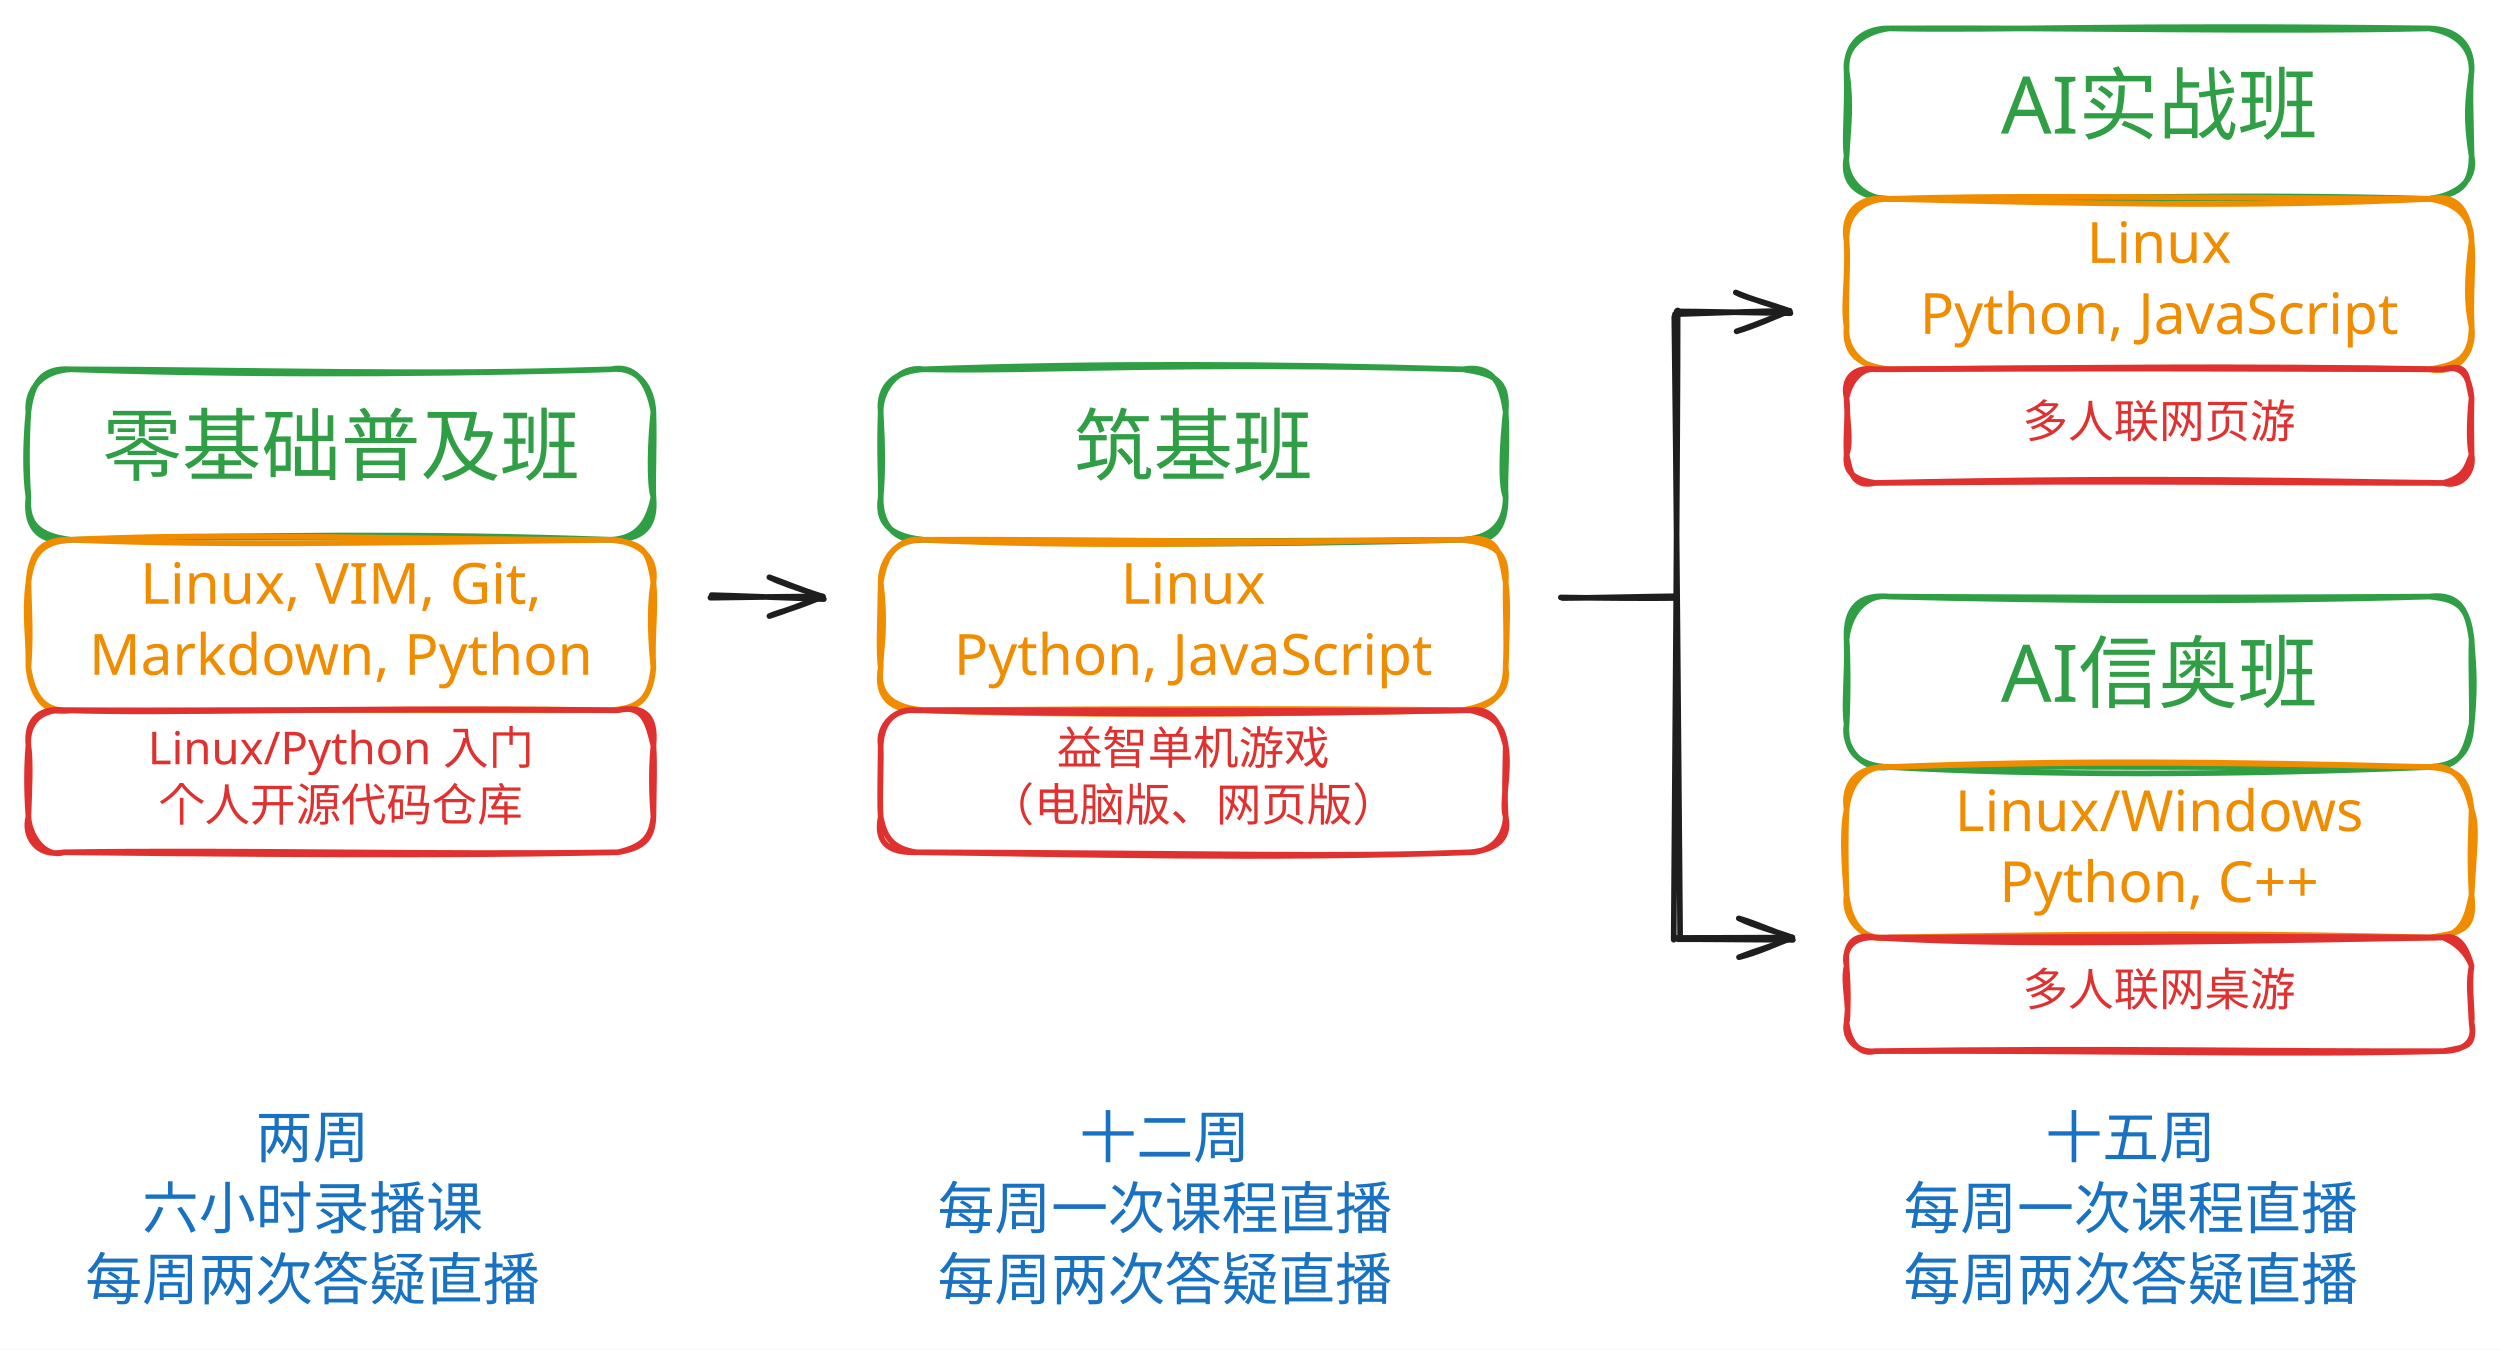
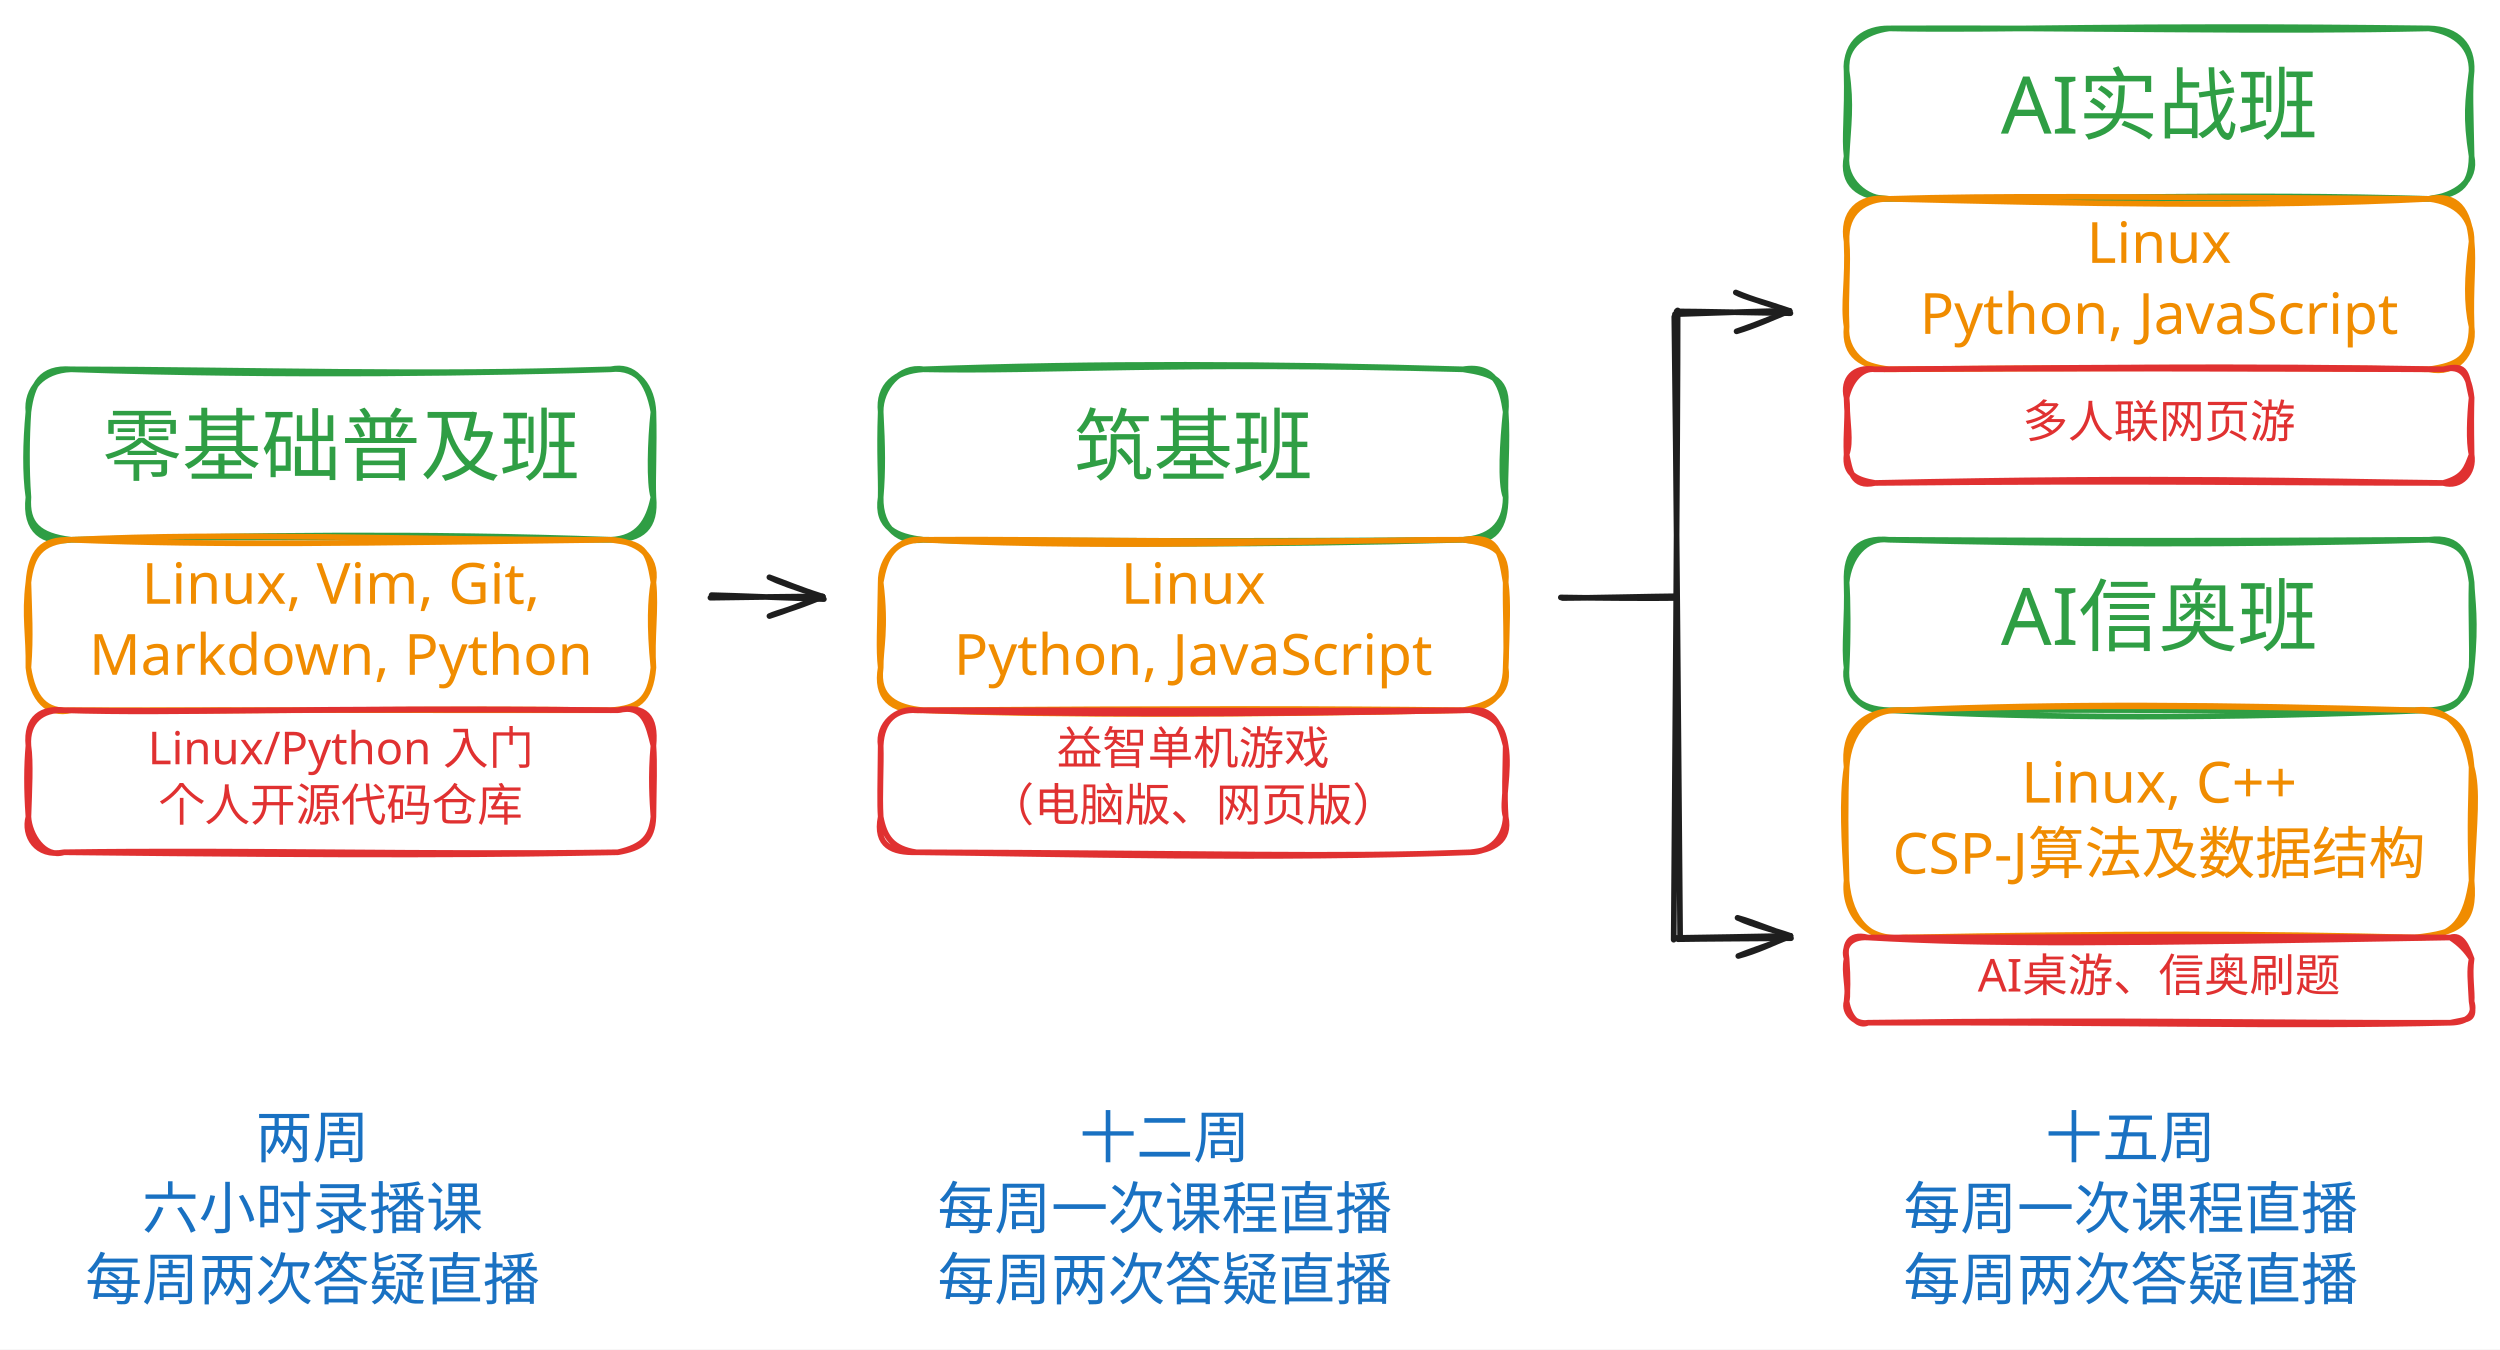
<svg xmlns="http://www.w3.org/2000/svg" version="1.1" viewBox="0 0 880 475" width="1760" height="950">
  <defs>
    <style class="style-fonts">
      @font-face {
        font-family: "Virgil";
        src: url("https://excalidraw.com/Virgil.woff2");
      }
      @font-face {
        font-family: "Cascadia";
        src: url("https://excalidraw.com/Cascadia.woff2");
      }
      @font-face {
        font-family: "Assistant";
        src: url("https://excalidraw.com/Assistant-Regular.woff2");
      }
    </style>
  </defs>
  <rect x="0" y="0" width="880" height="475" fill="#ffffff" />
  <g stroke-linecap="round" transform="translate(10 130) rotate(0 110 30)">
    <path d="M15 0 C78.32 0.13, 140.32 2.22, 205 0 M15 0 C90.58 2.64, 166.71 1.19, 205 0 M205 0 C213.19 -1.74, 218.09 4.14, 220 15 M205 0 C214.69 -1.17, 219.68 6.6, 220 15 M220 15 C218.88 25.07, 218.46 40.45, 220 45 M220 15 C220.36 27.52, 219.68 38.72, 220 45 M220 45 C220.97 55.49, 216.26 60.21, 205 60 M220 45 C218.26 53.61, 214.54 59.57, 205 60 M205 60 C147.3 59.85, 87.75 58.24, 15 60 M205 60 C139.39 57.55, 74.99 58.46, 15 60 M15 60 C3.48 58.56, -0.67 54.42, 0 45 M15 60 C5.23 61.43, -1.4 56.99, 0 45 M0 45 C-1.19 36.74, -1.03 25.9, 0 15 M0 45 C-0.76 35.08, -0.59 23.86, 0 15 M0 15 C1.27 5.12, 4.41 -0.74, 15 0 M0 15 C-0.81 7.07, 4.83 0.39, 15 0" stroke="#2f9e44" stroke-width="2" fill="none" />
  </g>
  <g transform="translate(36 142.5) rotate(0 84 17.5)">
    <text x="84" y="24.528" font-family="Virgil, Segoe UI Emoji" font-size="28px" fill="#2f9e44" text-anchor="middle" style="white-space: pre;" direction="ltr" dominant-baseline="alphabetic">零基础普及班</text>
  </g>
  <g stroke-linecap="round" transform="translate(10 190) rotate(0 110 30)">
    <path d="M15 0 C73.06 -2.81, 132.25 0.14, 205 0 M15 0 C66.51 2.13, 116.64 1.15, 205 0 M205 0 C213.64 0.32, 221.55 5.35, 220 15 M205 0 C216.36 1.48, 218.1 2.83, 220 15 M220 15 C219.01 20.91, 218.47 29.97, 220 45 M220 15 C220.99 24.06, 219.3 34.97, 220 45 M220 45 C218.73 56.89, 214.29 59.18, 205 60 M220 45 C218.97 57.09, 213.98 59.69, 205 60 M205 60 C144.76 59.11, 84.35 60.6, 15 60 M205 60 C145.65 60.06, 85.86 59.85, 15 60 M15 60 C6.07 60.81, 1.65 55.76, 0 45 M15 60 C7.08 62, 1.23 56.35, 0 45 M0 45 C0.21 33.81, -1.5 26.82, 0 15 M0 45 C0.9 33.76, 0.25 25, 0 15 M0 15 C0.84 4.18, 4.67 -0.3, 15 0 M0 15 C1.15 5.4, 4.3 0.71, 15 0" stroke="#f08c00" stroke-width="2" fill="none" />
  </g>
  <g transform="translate(34.84007 195) rotate(0 85.15993 25)">
-     <text x="85.16" y="17.52" font-family="Virgil, Segoe UI Emoji" font-size="20px" fill="#f08c00" text-anchor="middle" style="white-space: pre;" direction="ltr" dominant-baseline="alphabetic">Linux, VIM, Git, </text>
+     <text x="85.16" y="17.52" font-family="Virgil, Segoe UI Emoji" font-size="20px" fill="#f08c00" text-anchor="middle" style="white-space: pre;" direction="ltr" dominant-baseline="alphabetic">Linux, Vim, Git, </text>
    <text x="85.16" y="42.52" font-family="Virgil, Segoe UI Emoji" font-size="20px" fill="#f08c00" text-anchor="middle" style="white-space: pre;" direction="ltr" dominant-baseline="alphabetic">Markdown, Python</text>
  </g>
  <g stroke-linecap="round" transform="translate(310 130) rotate(0 110 30)">
    <path d="M15 0 C57.94 0.86, 103.41 -2.74, 205 0 M15 0 C75.5 -2.23, 137.3 -2.01, 205 0 M205 0 C216.45 -1.85, 218.73 6.56, 220 15 M205 0 C215.93 1.66, 220.97 3.74, 220 15 M220 15 C218.93 25.25, 217.98 40.06, 220 45 M220 15 C220.78 26.07, 219.57 37.21, 220 45 M220 45 C219.94 55.41, 216.38 61.78, 205 60 M220 45 C219.95 55.38, 213.75 59.43, 205 60 M205 60 C135.36 61.9, 70.49 61.81, 15 60 M205 60 C132.96 60.66, 61.3 60.33, 15 60 M15 60 C6.95 61.26, -0.25 56.28, 0 45 M15 60 C5.75 58.9, -1.71 55.88, 0 45 M0 45 C0.16 37.32, -0.53 29.74, 0 15 M0 45 C0.78 35.59, 0.66 27.45, 0 15 M0 15 C-0.99 5.75, 5.02 0.63, 15 0 M0 15 C-0.16 6.72, 6.86 -1.42, 15 0" stroke="#2f9e44" stroke-width="2" fill="none" />
  </g>
  <g transform="translate(378 142.5) rotate(0 42 17.5)">
    <text x="42" y="24.528" font-family="Virgil, Segoe UI Emoji" font-size="28px" fill="#2f9e44" text-anchor="middle" style="white-space: pre;" direction="ltr" dominant-baseline="alphabetic">筑基班</text>
  </g>
  <g stroke-linecap="round" transform="translate(310 190) rotate(0 110 30)">
    <path d="M15 0 C89.53 3.57, 164.93 -0.24, 205 0 M15 0 C62.93 -0.38, 108.77 1.33, 205 0 M205 0 C215.8 1.44, 220.84 3.9, 220 15 M205 0 C217.27 -1.95, 218.13 4.07, 220 15 M220 15 C220.9 21.97, 220.48 29.27, 220 45 M220 15 C219.82 25.16, 220.54 35.8, 220 45 M220 45 C219.96 55.33, 213.91 59.51, 205 60 M220 45 C221.31 54.19, 215.3 57.95, 205 60 M205 60 C133.87 61.61, 60.55 61.92, 15 60 M205 60 C154.94 59.41, 102.81 59.42, 15 60 M15 60 C5.65 59.04, -1.48 55.76, 0 45 M15 60 C3.35 60.61, -1.82 55.27, 0 45 M0 45 C-0.13 38.67, 2.03 31.49, 0 15 M0 45 C-0.75 38.5, -0.25 31.57, 0 15 M0 15 C-0.14 6.5, 6.62 -1.23, 15 0 M0 15 C1.59 6.21, 4.27 0.1, 15 0" stroke="#f08c00" stroke-width="2" fill="none" />
  </g>
  <g transform="translate(327.2501 195) rotate(0 92.74992 25)">
    <text x="92.75" y="17.52" font-family="Virgil, Segoe UI Emoji" font-size="20px" fill="#f08c00" text-anchor="middle" style="white-space: pre;" direction="ltr" dominant-baseline="alphabetic">Linux</text>
    <text x="92.75" y="42.52" font-family="Virgil, Segoe UI Emoji" font-size="20px" fill="#f08c00" text-anchor="middle" style="white-space: pre;" direction="ltr" dominant-baseline="alphabetic">Python, JavaScript</text>
  </g>
  <g stroke-linecap="round" transform="translate(10 250) rotate(0 110 25)">
    <path d="M12.5 0 C53.3 1.33, 92.43 -1.14, 207.5 0 M12.5 0 C56.18 0.67, 98.63 -0.65, 207.5 0 M207.5 0 C217.17 -1.86, 221.01 2.2, 220 12.5 M207.5 0 C216.72 -2.27, 218.14 5.06, 220 12.5 M220 12.5 C220.45 18.9, 220.14 26.16, 220 37.5 M220 12.5 C218.99 23.04, 219.63 32.23, 220 37.5 M220 37.5 C219.71 45.89, 215.89 48.53, 207.5 50 M220 37.5 C219.29 44.29, 216.69 47.91, 207.5 50 M207.5 50 C141.6 50.95, 77.29 49.08, 12.5 50 M207.5 50 C166.06 50.86, 122.27 51.21, 12.5 50 M12.5 50 C2.63 51.91, -1.78 44.09, 0 37.5 M12.5 50 C5.52 52.22, 0.32 43.75, 0 37.5 M0 37.5 C0.3 28.71, 0.87 18.17, 0 12.5 M0 37.5 C-0.7 27.61, -0.61 19.48, 0 12.5 M0 12.5 C-1.01 2.44, 4.91 -0.91, 12.5 0 M0 12.5 C-0.61 3.95, 4.8 -0.37, 12.5 0" stroke="#e03131" stroke-width="2" fill="none" />
  </g>
  <g transform="translate(51.00002 255) rotate(0 68.99998 20)">
    <text x="69" y="14.016" font-family="Virgil, Segoe UI Emoji" font-size="16px" fill="#e03131" text-anchor="middle" style="white-space: pre;" direction="ltr" dominant-baseline="alphabetic">Linux/Python 入门</text>
    <text x="69" y="34.016" font-family="Virgil, Segoe UI Emoji" font-size="16px" fill="#e03131" text-anchor="middle" style="white-space: pre;" direction="ltr" dominant-baseline="alphabetic">个人开源代码仓库</text>
  </g>
  <g stroke-linecap="round" transform="translate(310 250) rotate(0 110 25)">
    <path d="M12.5 0 C71.44 -0.09, 127.01 0.45, 207.5 0 M12.5 0 C63.15 1.28, 115.2 1.81, 207.5 0 M207.5 0 C215.13 -1.03, 218.01 4.52, 220 12.5 M207.5 0 C215.6 1.94, 218.85 4.55, 220 12.5 M220 12.5 C221.59 21.47, 218.38 32.73, 220 37.5 M220 12.5 C219.92 21.08, 219.45 29.68, 220 37.5 M220 37.5 C221.79 46.2, 215.48 49.23, 207.5 50 M220 37.5 C219.74 44.82, 214.72 49.96, 207.5 50 M207.5 50 C136.5 52.6, 64.6 50.58, 12.5 50 M207.5 50 C161.54 51.84, 116.31 50.29, 12.5 50 M12.5 50 C4.09 48.69, 1.35 44.66, 0 37.5 M12.5 50 C4.36 50.19, -2.07 47.89, 0 37.5 M0 37.5 C-0.45 29.84, 0.24 19.13, 0 12.5 M0 37.5 C-0.35 32.81, -0.12 26.36, 0 12.5 M0 12.5 C0.42 3.52, 5.23 -0.34, 12.5 0 M0 12.5 C-1.19 4.93, 5.69 -1.01, 12.5 0" stroke="#e03131" stroke-width="2" fill="none" />
  </g>
  <g transform="translate(348 255) rotate(0 72 20)">
    <text x="72" y="14.016" font-family="Virgil, Segoe UI Emoji" font-size="16px" fill="#e03131" text-anchor="middle" style="white-space: pre;" direction="ltr" dominant-baseline="alphabetic">益智单机游戏</text>
    <text x="72" y="34.016" font-family="Virgil, Segoe UI Emoji" font-size="16px" fill="#e03131" text-anchor="middle" style="white-space: pre;" direction="ltr" dominant-baseline="alphabetic">（电脑版、网页版）</text>
  </g>
  <g stroke-linecap="round" transform="translate(650 10) rotate(0 110 30)">
    <path d="M15 0 C55.93 0.82, 93.22 -1.38, 205 0 M15 0 C82.49 -0.35, 148.85 1.32, 205 0 M205 0 C215.3 0.24, 220.39 6.13, 220 15 M205 0 C215.03 1.5, 220.1 7.03, 220 15 M220 15 C218.66 25.74, 217.82 31.03, 220 45 M220 15 C219.29 21.69, 219.68 28.4, 220 45 M220 45 C221.88 53.58, 214.33 58.92, 205 60 M220 45 C219.85 56.54, 214.75 58.31, 205 60 M205 60 C139.48 57.96, 68.56 60.23, 15 60 M205 60 C163.87 60.12, 124.79 59.62, 15 60 M15 60 C3.98 59.46, -1.84 54.78, 0 45 M15 60 C6.76 60.51, -0.92 53.19, 0 45 M0 45 C0.55 34.2, 1.82 27.02, 0 15 M0 45 C-0.84 38.48, 0.37 30.38, 0 15 M0 15 C-0.88 6.04, 6.51 1.1, 15 0 M0 15 C-0.53 4.38, 6.85 -0.11, 15 0" stroke="#2f9e44" stroke-width="2" fill="none" />
  </g>
  <g transform="translate(701.186 22.5) rotate(0 58.814 17.5)">
    <text x="58.814" y="24.528" font-family="Virgil, Segoe UI Emoji" font-size="28px" fill="#2f9e44" text-anchor="middle" style="white-space: pre;" direction="ltr" dominant-baseline="alphabetic">AI实战班</text>
  </g>
  <g stroke-linecap="round" transform="translate(650 70) rotate(0 110 30)">
    <path d="M15 0 C81.48 1.66, 145.28 3.06, 205 0 M15 0 C53.41 -1.19, 91.72 -0.74, 205 0 M205 0 C215.02 1.31, 220.09 6.77, 220 15 M205 0 C214.89 -1.86, 219.04 3.74, 220 15 M220 15 C218.34 27.76, 218.15 36.95, 220 45 M220 15 C220.8 22.55, 219.53 30.98, 220 45 M220 45 C219.87 56.34, 214.78 58.53, 205 60 M220 45 C221.25 54.71, 214.45 62.11, 205 60 M205 60 C161.29 59.4, 120.87 59.1, 15 60 M205 60 C141.12 59.41, 77.33 59.57, 15 60 M15 60 C6.53 60.44, -0.8 53.43, 0 45 M15 60 C5.39 58.76, -0.99 55.45, 0 45 M0 45 C-1.32 36.89, 0.64 28.86, 0 15 M0 45 C-0.51 33.9, 0.69 22.32, 0 15 M0 15 C-0.46 4.46, 6.61 -0.09, 15 0 M0 15 C-1.77 5.16, 4.05 -1.34, 15 0" stroke="#f08c00" stroke-width="2" fill="none" />
  </g>
  <g transform="translate(667.2501 75) rotate(0 92.74992 25)">
    <text x="92.75" y="17.52" font-family="Virgil, Segoe UI Emoji" font-size="20px" fill="#f08c00" text-anchor="middle" style="white-space: pre;" direction="ltr" dominant-baseline="alphabetic">Linux</text>
    <text x="92.75" y="42.52" font-family="Virgil, Segoe UI Emoji" font-size="20px" fill="#f08c00" text-anchor="middle" style="white-space: pre;" direction="ltr" dominant-baseline="alphabetic">Python, JavaScript</text>
  </g>
  <g stroke-linecap="round" transform="translate(650 130) rotate(0 110 20)">
    <path d="M10 0 C72.45 -0.39, 139.69 -1.37, 210 0 M10 0 C72.37 -0.43, 134.76 -0.23, 210 0 M210 0 C216.57 -1.62, 219.16 2.23, 220 10 M210 0 C218.83 -2.23, 218.07 1.75, 220 10 M220 10 C219.35 16.01, 218.9 25.75, 220 30 M220 10 C219.87 15.24, 219.82 18.42, 220 30 M220 30 C221.09 36.42, 216.19 41.83, 210 40 M220 30 C218.18 34.67, 217.46 37.99, 210 40 M210 40 C163.15 39.5, 114.79 37.68, 10 40 M210 40 C156.09 40, 100.44 39.09, 10 40 M10 40 C3.68 38.92, -0.86 37.06, 0 30 M10 40 C1.85 41.9, 1.21 35.43, 0 30 M0 30 C1.66 25.47, 0.22 19.2, 0 10 M0 30 C-0.38 22.69, 0.65 15.88, 0 10 M0 10 C-1.54 3.48, 2.51 -1.17, 10 0 M0 10 C1.24 4.11, 5.27 -0.62, 10 0" stroke="#e03131" stroke-width="2" fill="none" />
  </g>
  <g transform="translate(712 140) rotate(0 48 10)">
    <text x="48" y="14.016" font-family="Virgil, Segoe UI Emoji" font-size="16px" fill="#e03131" text-anchor="middle" style="white-space: pre;" direction="ltr" dominant-baseline="alphabetic">多人联网页游</text>
  </g>
-   <g stroke-linecap="round" transform="translate(650 210) rotate(0 110 30)">
+   <g stroke-linecap="round" transform="translate(650 190) rotate(0 110 30)">
    <path d="M15 0 C60.28 0.2, 101.01 0.64, 205 0 M15 0 C74.88 1.52, 136.83 2.04, 205 0 M205 0 C216.06 -1.38, 218.66 5.25, 220 15 M205 0 C215.91 1, 218.62 3.89, 220 15 M220 15 C220.16 21.03, 221.7 28.28, 220 45 M220 15 C219.69 26.26, 220.34 38.39, 220 45 M220 45 C219.45 56.82, 213.05 59.53, 205 60 M220 45 C217.84 53.8, 216.45 60.62, 205 60 M205 60 C134.97 63.01, 67.42 62.98, 15 60 M205 60 C148.97 60.3, 93.04 59.69, 15 60 M15 60 C4.11 59.69, -0.7 54.56, 0 45 M15 60 C5.48 61.64, -1.51 52.89, 0 45 M0 45 C0.59 34.01, 0.43 20.46, 0 15 M0 45 C-1 37.53, 0.41 28.11, 0 15 M0 15 C-0.44 3.97, 4.36 -0.97, 15 0 M0 15 C0.95 6.25, 6.46 -1.12, 15 0" stroke="#2f9e44" stroke-width="2" fill="none" />
  </g>
-   <g transform="translate(701.186 222.5) rotate(0 58.814 17.5)">
+   <g transform="translate(701.186 202.5) rotate(0 58.814 17.5)">
    <text x="58.814" y="24.528" font-family="Virgil, Segoe UI Emoji" font-size="28px" fill="#2f9e44" text-anchor="middle" style="white-space: pre;" direction="ltr" dominant-baseline="alphabetic">AI信奥班</text>
  </g>
-   <g stroke-linecap="round" transform="translate(650 270) rotate(0 110 30)">
-     <path d="M15 0 C75 -2.5, 133.04 -1.97, 205 0 M15 0 C79.28 -2.35, 141.84 -1.54, 205 0 M205 0 C215.79 0.87, 218.8 4.04, 220 15 M205 0 C213.78 -1.47, 218.02 5.41, 220 15 M220 15 C222.18 20.84, 220.85 28.55, 220 45 M220 15 C219.87 23.17, 219.17 29.28, 220 45 M220 45 C218.12 53.96, 216.26 60.54, 205 60 M220 45 C221.4 57.09, 217.16 58.27, 205 60 M205 60 C136.32 60.82, 68.2 61.62, 15 60 M205 60 C149.16 58.53, 93.86 58.47, 15 60 M15 60 C5.42 61.42, -1.32 53.16, 0 45 M15 60 C7.09 61.67, 1.14 55.93, 0 45 M0 45 C-0.73 35.53, -1.74 22.97, 0 15 M0 45 C-0.37 33.76, -0.47 23.07, 0 15 M0 15 C0.83 6.08, 6.27 -0.97, 15 0 M0 15 C-1.38 6.41, 3.05 -0.46, 15 0" stroke="#f08c00" stroke-width="2" fill="none" />
+   <g stroke-linecap="round" transform="translate(650 250) rotate(0 110 40)">
+     <path d="M20 0 C76.87 -2.47, 131.76 -1.93, 200 0 M20 0 C80.93 -2.27, 140.13 -1.45, 200 0 M200 0 C214.12 0.87, 218.8 5.71, 220 20 M200 0 C212.12 -1.47, 218.02 7.07, 220 20 M220 20 C222.27 28.15, 220.95 38.16, 220 60 M220 20 C219.92 30.58, 219.22 39.11, 220 60 M220 60 C218.12 72.29, 214.59 80.54, 200 80 M220 60 C221.4 75.43, 215.5 78.27, 200 80 M200 80 C134.93 80.76, 70.42 81.56, 20 80 M200 80 C147.07 78.6, 94.69 78.54, 20 80 M20 80 C7.09 81.42, -1.32 71.5, 0 60 M20 80 C8.76 81.67, 1.14 74.27, 0 60 M0 60 C-0.77 47.16, -1.77 31.24, 0 20 M0 60 C-0.42 45.18, -0.52 30.92, 0 20 M0 20 C0.83 7.75, 7.93 -0.97, 20 0 M0 20 C-1.38 8.08, 4.72 -0.46, 20 0" stroke="#f08c00" stroke-width="2" fill="none" />
  </g>
-   <g transform="translate(693.7801 275) rotate(0 66.21995 25)">
-     <text x="66.22" y="17.52" font-family="Virgil, Segoe UI Emoji" font-size="20px" fill="#f08c00" text-anchor="middle" style="white-space: pre;" direction="ltr" dominant-baseline="alphabetic">Linux/Windows</text>
-     <text x="66.22" y="42.52" font-family="Virgil, Segoe UI Emoji" font-size="20px" fill="#f08c00" text-anchor="middle" style="white-space: pre;" direction="ltr" dominant-baseline="alphabetic">Python, C++</text>
+   <g transform="translate(660.42 265) rotate(0 99.57997 25)">
+     <text x="99.58" y="17.52" font-family="Virgil, Segoe UI Emoji" font-size="20px" fill="#f08c00" text-anchor="middle" style="white-space: pre;" direction="ltr" dominant-baseline="alphabetic">Linux, C++</text>
+     <text x="99.58" y="42.52" font-family="Virgil, Segoe UI Emoji" font-size="20px" fill="#f08c00" text-anchor="middle" style="white-space: pre;" direction="ltr" dominant-baseline="alphabetic">CSP-J算法及数据结构</text>
  </g>
-   <g stroke-linecap="round" transform="translate(650 330) rotate(0 110 20)">
-     <path d="M10 0 C52.39 2.56, 95.08 2.12, 210 0 M10 0 C56.52 0.17, 101.79 -0.66, 210 0 M210 0 C215.61 -1.28, 218.28 3.69, 220 10 M210 0 C215.07 2.18, 218.22 5.51, 220 10 M220 10 C218.89 15.92, 219.46 19.28, 220 30 M220 10 C218.87 17.3, 220.43 25.91, 220 30 M220 30 C221.21 38.49, 218.55 38.49, 210 40 M220 30 C221.4 36.05, 218.04 39.91, 210 40 M210 40 C152.98 41.5, 95.01 39.64, 10 40 M210 40 C153.33 40.25, 95.7 38.78, 10 40 M10 40 C5.15 41.45, 0.99 37.48, 0 30 M10 40 C4.18 40.75, -1.25 35.93, 0 30 M0 30 C1.31 24.37, -1.44 16.29, 0 10 M0 30 C0.48 25.57, 0.7 19.58, 0 10 M0 10 C-1.2 4.56, 1.64 -0.4, 10 0 M0 10 C-0.76 4.04, 1.14 -1.81, 10 0" stroke="#e03131" stroke-width="2" fill="none" />
+   <g stroke-linecap="round" transform="translate(650 330) rotate(0 110 15)">
+     <path d="M7.5 0 C50.93 2.56, 94.66 2.12, 212.5 0 M7.5 0 C55.17 0.16, 101.6 -0.66, 212.5 0 M212.5 0 C216.44 -1.28, 218.28 2.85, 220 7.5 M212.5 0 C215.91 2.18, 218.22 4.68, 220 7.5 M220 7.5 C219.17 11.94, 219.6 14.46, 220 22.5 M220 7.5 C219.15 12.97, 220.33 19.43, 220 22.5 M220 22.5 C221.21 29.32, 219.38 28.49, 212.5 30 M220 22.5 C221.4 26.88, 218.87 29.91, 212.5 30 M212.5 30 C154.06 31.5, 94.68 29.65, 7.5 30 M212.5 30 C154.41 30.24, 95.36 28.78, 7.5 30 M7.5 30 C4.32 31.45, 0.99 28.31, 0 22.5 M7.5 30 C3.35 30.75, -1.25 26.77, 0 22.5 M0 22.5 C0.99 18.27, -1.08 12.22, 0 7.5 M0 22.5 C0.36 19.18, 0.52 14.68, 0 7.5 M0 7.5 C-1.2 3.73, 0.8 -0.4, 7.5 0 M0 7.5 C-0.76 3.21, 0.31 -1.81, 7.5 0" stroke="#e03131" stroke-width="2" fill="none" />
  </g>
-   <g transform="translate(712 340) rotate(0 48 10)">
-     <text x="48" y="14.016" font-family="Virgil, Segoe UI Emoji" font-size="16px" fill="#e03131" text-anchor="middle" style="white-space: pre;" direction="ltr" dominant-baseline="alphabetic">多人联网桌游</text>
+   <g transform="translate(694.392 335) rotate(0 65.60799 10)">
+     <text x="65.608" y="14.016" font-family="Virgil, Segoe UI Emoji" font-size="16px" fill="#e03131" text-anchor="middle" style="white-space: pre;" direction="ltr" dominant-baseline="alphabetic">AI桌游、信奥刷题</text>
  </g>
  <g stroke-linecap="round">
    <g transform="translate(550 210) rotate(0 20 0)">
      <path d="M0.05 0.51 C6.7 0.55, 33.3 -0.09, 40.04 -0.13 M-0.59 0.3 C5.98 0.44, 32.79 0.67, 39.63 0.5" stroke="#1e1e1e" stroke-width="2" fill="none" />
    </g>
  </g>
  <mask />
  <g stroke-linecap="round">
    <g transform="translate(590 110) rotate(0 0 110)">
      <path d="M0.53 -0.73 C0.59 36.14, -0.59 184.13, -0.86 220.78 M-0.65 1.5 C-0.11 38.07, 1.09 182.63, 1.4 219.06" stroke="#1e1e1e" stroke-width="2" fill="none" />
    </g>
  </g>
  <mask />
  <g stroke-linecap="round">
    <g transform="translate(590 110) rotate(0 20 0)">
      <path d="M0.16 -0.39 C6.95 -0.39, 33.58 0.17, 40.23 0.26 M-0.42 0.6 C6.36 0.41, 33.22 -0.61, 39.92 -0.58" stroke="#1e1e1e" stroke-width="2" fill="none" />
    </g>
    <g transform="translate(590 110) rotate(0 20 0)">
      <path d="M21.27 6.63 C24.44 5.52, 29.51 3.77, 39.92 -0.58 M21.27 6.63 C27.54 4.82, 33.46 2.04, 39.92 -0.58" stroke="#1e1e1e" stroke-width="2" fill="none" />
    </g>
    <g transform="translate(590 110) rotate(0 20 0)">
      <path d="M21 -7.05 C24.26 -5.3, 29.39 -4.19, 39.92 -0.58 M21 -7.05 C27.31 -4.4, 33.32 -2.72, 39.92 -0.58" stroke="#1e1e1e" stroke-width="2" fill="none" />
    </g>
  </g>
  <mask />
  <g stroke-linecap="round">
-     <g transform="translate(590.6592 330.5842) rotate(0 20 0)">
-       <path d="M0 0.02 C6.71 -0.02, 33.76 0.22, 40.43 0.25 M-0.66 -0.44 C6 -0.41, 33.5 -0.54, 40.22 -0.58" stroke="#1e1e1e" stroke-width="2" fill="none" />
+     <g transform="translate(590.6592 330.5842) rotate(0 19.67042 -0.2921049)">
+       <path d="M0 0.02 C6.6 -0.12, 33.21 -0.27, 39.77 -0.33 M-0.66 -0.44 C5.89 -0.51, 32.95 -1.02, 39.57 -1.17" stroke="#1e1e1e" stroke-width="2" fill="none" />
    </g>
-     <g transform="translate(590.6592 330.5842) rotate(0 20 0)">
-       <path d="M21.47 6.36 C27.73 4.83, 34.41 1.8, 40.22 -0.58 M21.47 6.36 C28.29 3.68, 34.37 2.13, 40.22 -0.58" stroke="#1e1e1e" stroke-width="2" fill="none" />
+     <g transform="translate(590.6592 330.5842) rotate(0 19.67042 -0.2921049)">
+       <path d="M21.22 5.93 C27.35 4.34, 33.88 1.26, 39.57 -1.17 M21.22 5.93 C27.89 3.21, 33.84 1.59, 39.57 -1.17" stroke="#1e1e1e" stroke-width="2" fill="none" />
    </g>
-     <g transform="translate(590.6592 330.5842) rotate(0 20 0)">
-       <path d="M21.39 -7.32 C27.74 -4.29, 34.44 -2.76, 40.22 -0.58 M21.39 -7.32 C28.24 -5.34, 34.35 -2.25, 40.22 -0.58" stroke="#1e1e1e" stroke-width="2" fill="none" />
+     <g transform="translate(590.6592 330.5842) rotate(0 19.67042 -0.2921049)">
+       <path d="M20.95 -7.52 C27.23 -4.63, 33.85 -3.22, 39.57 -1.17 M20.95 -7.52 C27.72 -5.67, 33.76 -2.72, 39.57 -1.17" stroke="#1e1e1e" stroke-width="2" fill="none" />
    </g>
  </g>
  <mask />
  <g stroke-linecap="round">
    <g transform="translate(250 210) rotate(0 19.96659 0.3652269)">
      <path d="M0.48 -0.52 C7.23 -0.39, 33.36 0.69, 40 0.89 M0.07 0.4 C6.79 0.35, 32.92 -0.14, 39.6 0" stroke="#1e1e1e" stroke-width="2" fill="none" />
    </g>
    <g transform="translate(250 210) rotate(0 19.96659 0.3652269)">
      <path d="M20.84 6.86 C23.81 5.46, 28.96 4.54, 39.6 0 M20.84 6.86 C26.67 5, 31.18 3.17, 39.6 0" stroke="#1e1e1e" stroke-width="2" fill="none" />
    </g>
    <g transform="translate(250 210) rotate(0 19.96659 0.3652269)">
      <path d="M20.82 -6.8 C23.81 -5.34, 28.97 -3.41, 39.6 0 M20.82 -6.8 C26.59 -4.75, 31.11 -2.68, 39.6 0" stroke="#1e1e1e" stroke-width="2" fill="none" />
    </g>
  </g>
  <mask />
  <g transform="translate(30 390) rotate(0 80 37.5)">
    <text x="80" y="17.52" font-family="Virgil, Segoe UI Emoji" font-size="20px" fill="#1971c2" text-anchor="middle" style="white-space: pre;" direction="ltr" dominant-baseline="alphabetic">两周</text>
    <text x="80" y="42.52" font-family="Virgil, Segoe UI Emoji" font-size="20px" fill="#1971c2" text-anchor="middle" style="white-space: pre;" direction="ltr" dominant-baseline="alphabetic">六小时录播课</text>
    <text x="80" y="67.52" font-family="Virgil, Segoe UI Emoji" font-size="20px" fill="#1971c2" text-anchor="middle" style="white-space: pre;" direction="ltr" dominant-baseline="alphabetic">每周两次答疑直播</text>
  </g>
  <g transform="translate(330 390) rotate(0 80 37.5)">
    <text x="80" y="17.52" font-family="Virgil, Segoe UI Emoji" font-size="20px" fill="#1971c2" text-anchor="middle" style="white-space: pre;" direction="ltr" dominant-baseline="alphabetic">十二周</text>
    <text x="80" y="42.52" font-family="Virgil, Segoe UI Emoji" font-size="20px" fill="#1971c2" text-anchor="middle" style="white-space: pre;" direction="ltr" dominant-baseline="alphabetic">每周一次课程直播</text>
    <text x="80" y="67.52" font-family="Virgil, Segoe UI Emoji" font-size="20px" fill="#1971c2" text-anchor="middle" style="white-space: pre;" direction="ltr" dominant-baseline="alphabetic">每周两次答疑直播</text>
  </g>
  <g transform="translate(670 390) rotate(0 80 37.5)">
    <text x="80" y="17.52" font-family="Virgil, Segoe UI Emoji" font-size="20px" fill="#1971c2" text-anchor="middle" style="white-space: pre;" direction="ltr" dominant-baseline="alphabetic">十五周</text>
    <text x="80" y="42.52" font-family="Virgil, Segoe UI Emoji" font-size="20px" fill="#1971c2" text-anchor="middle" style="white-space: pre;" direction="ltr" dominant-baseline="alphabetic">每周一次课程直播</text>
    <text x="80" y="67.52" font-family="Virgil, Segoe UI Emoji" font-size="20px" fill="#1971c2" text-anchor="middle" style="white-space: pre;" direction="ltr" dominant-baseline="alphabetic">每周两次答疑直播</text>
  </g>
</svg>
